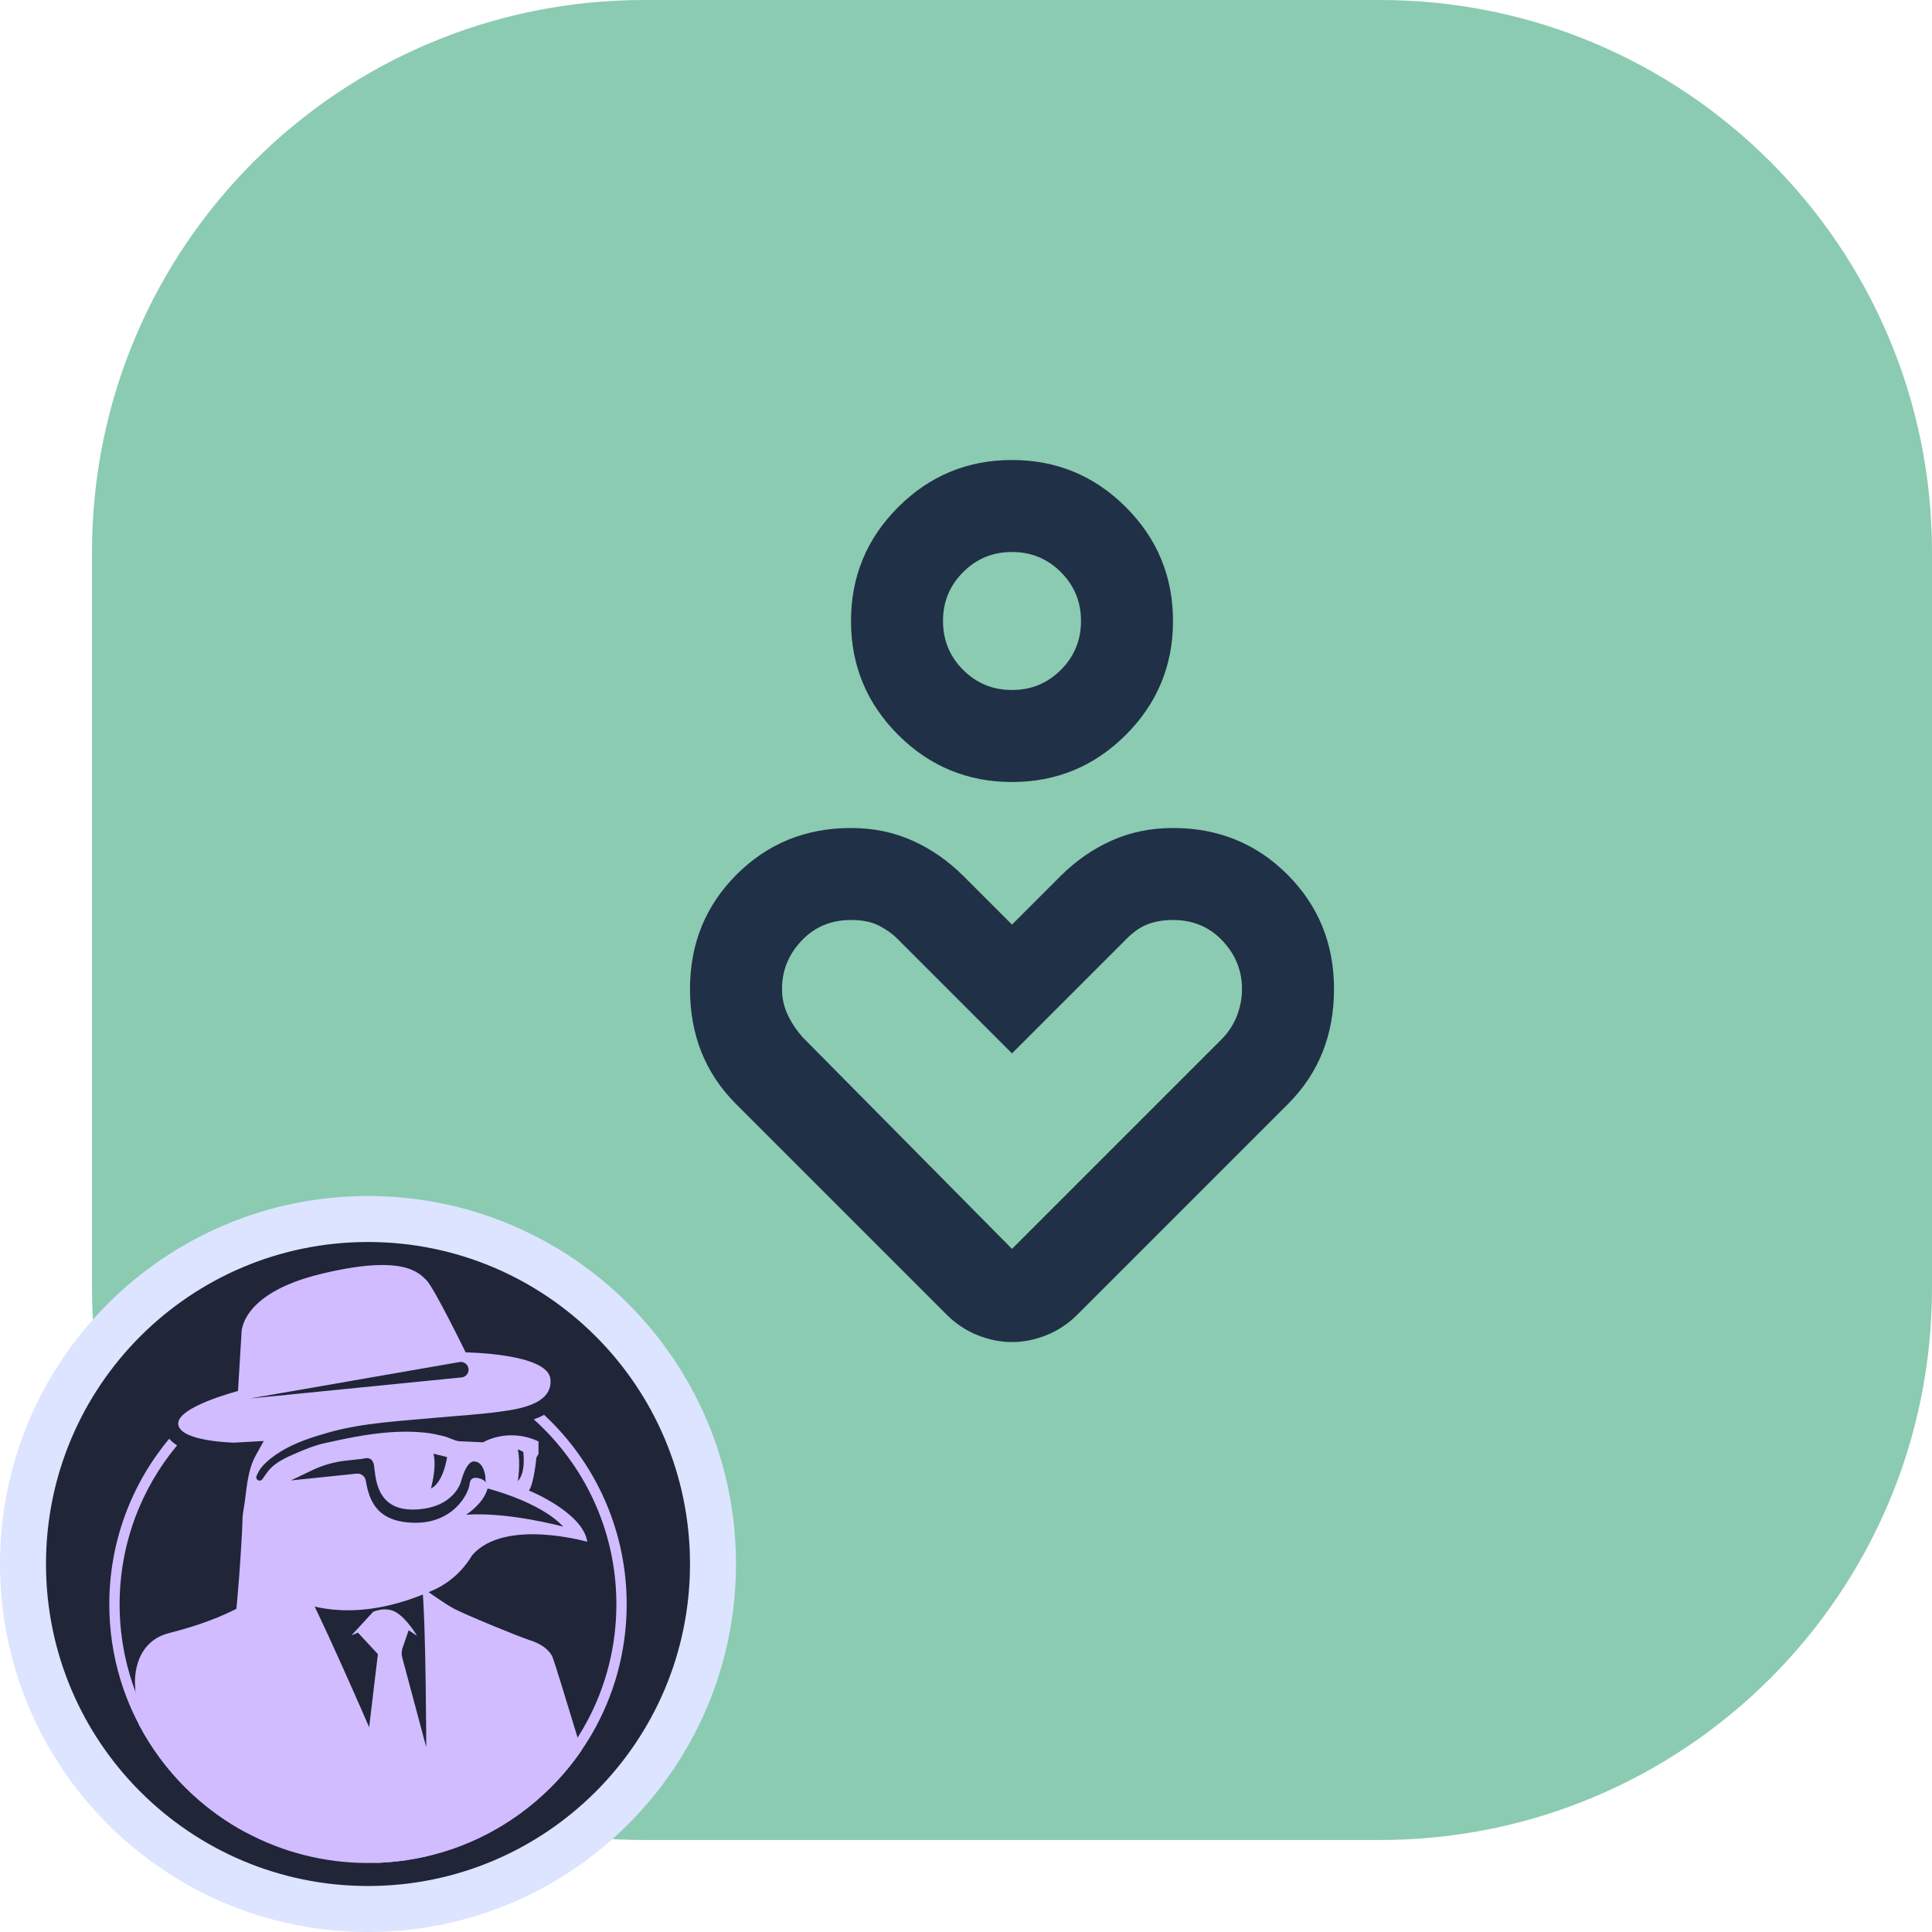
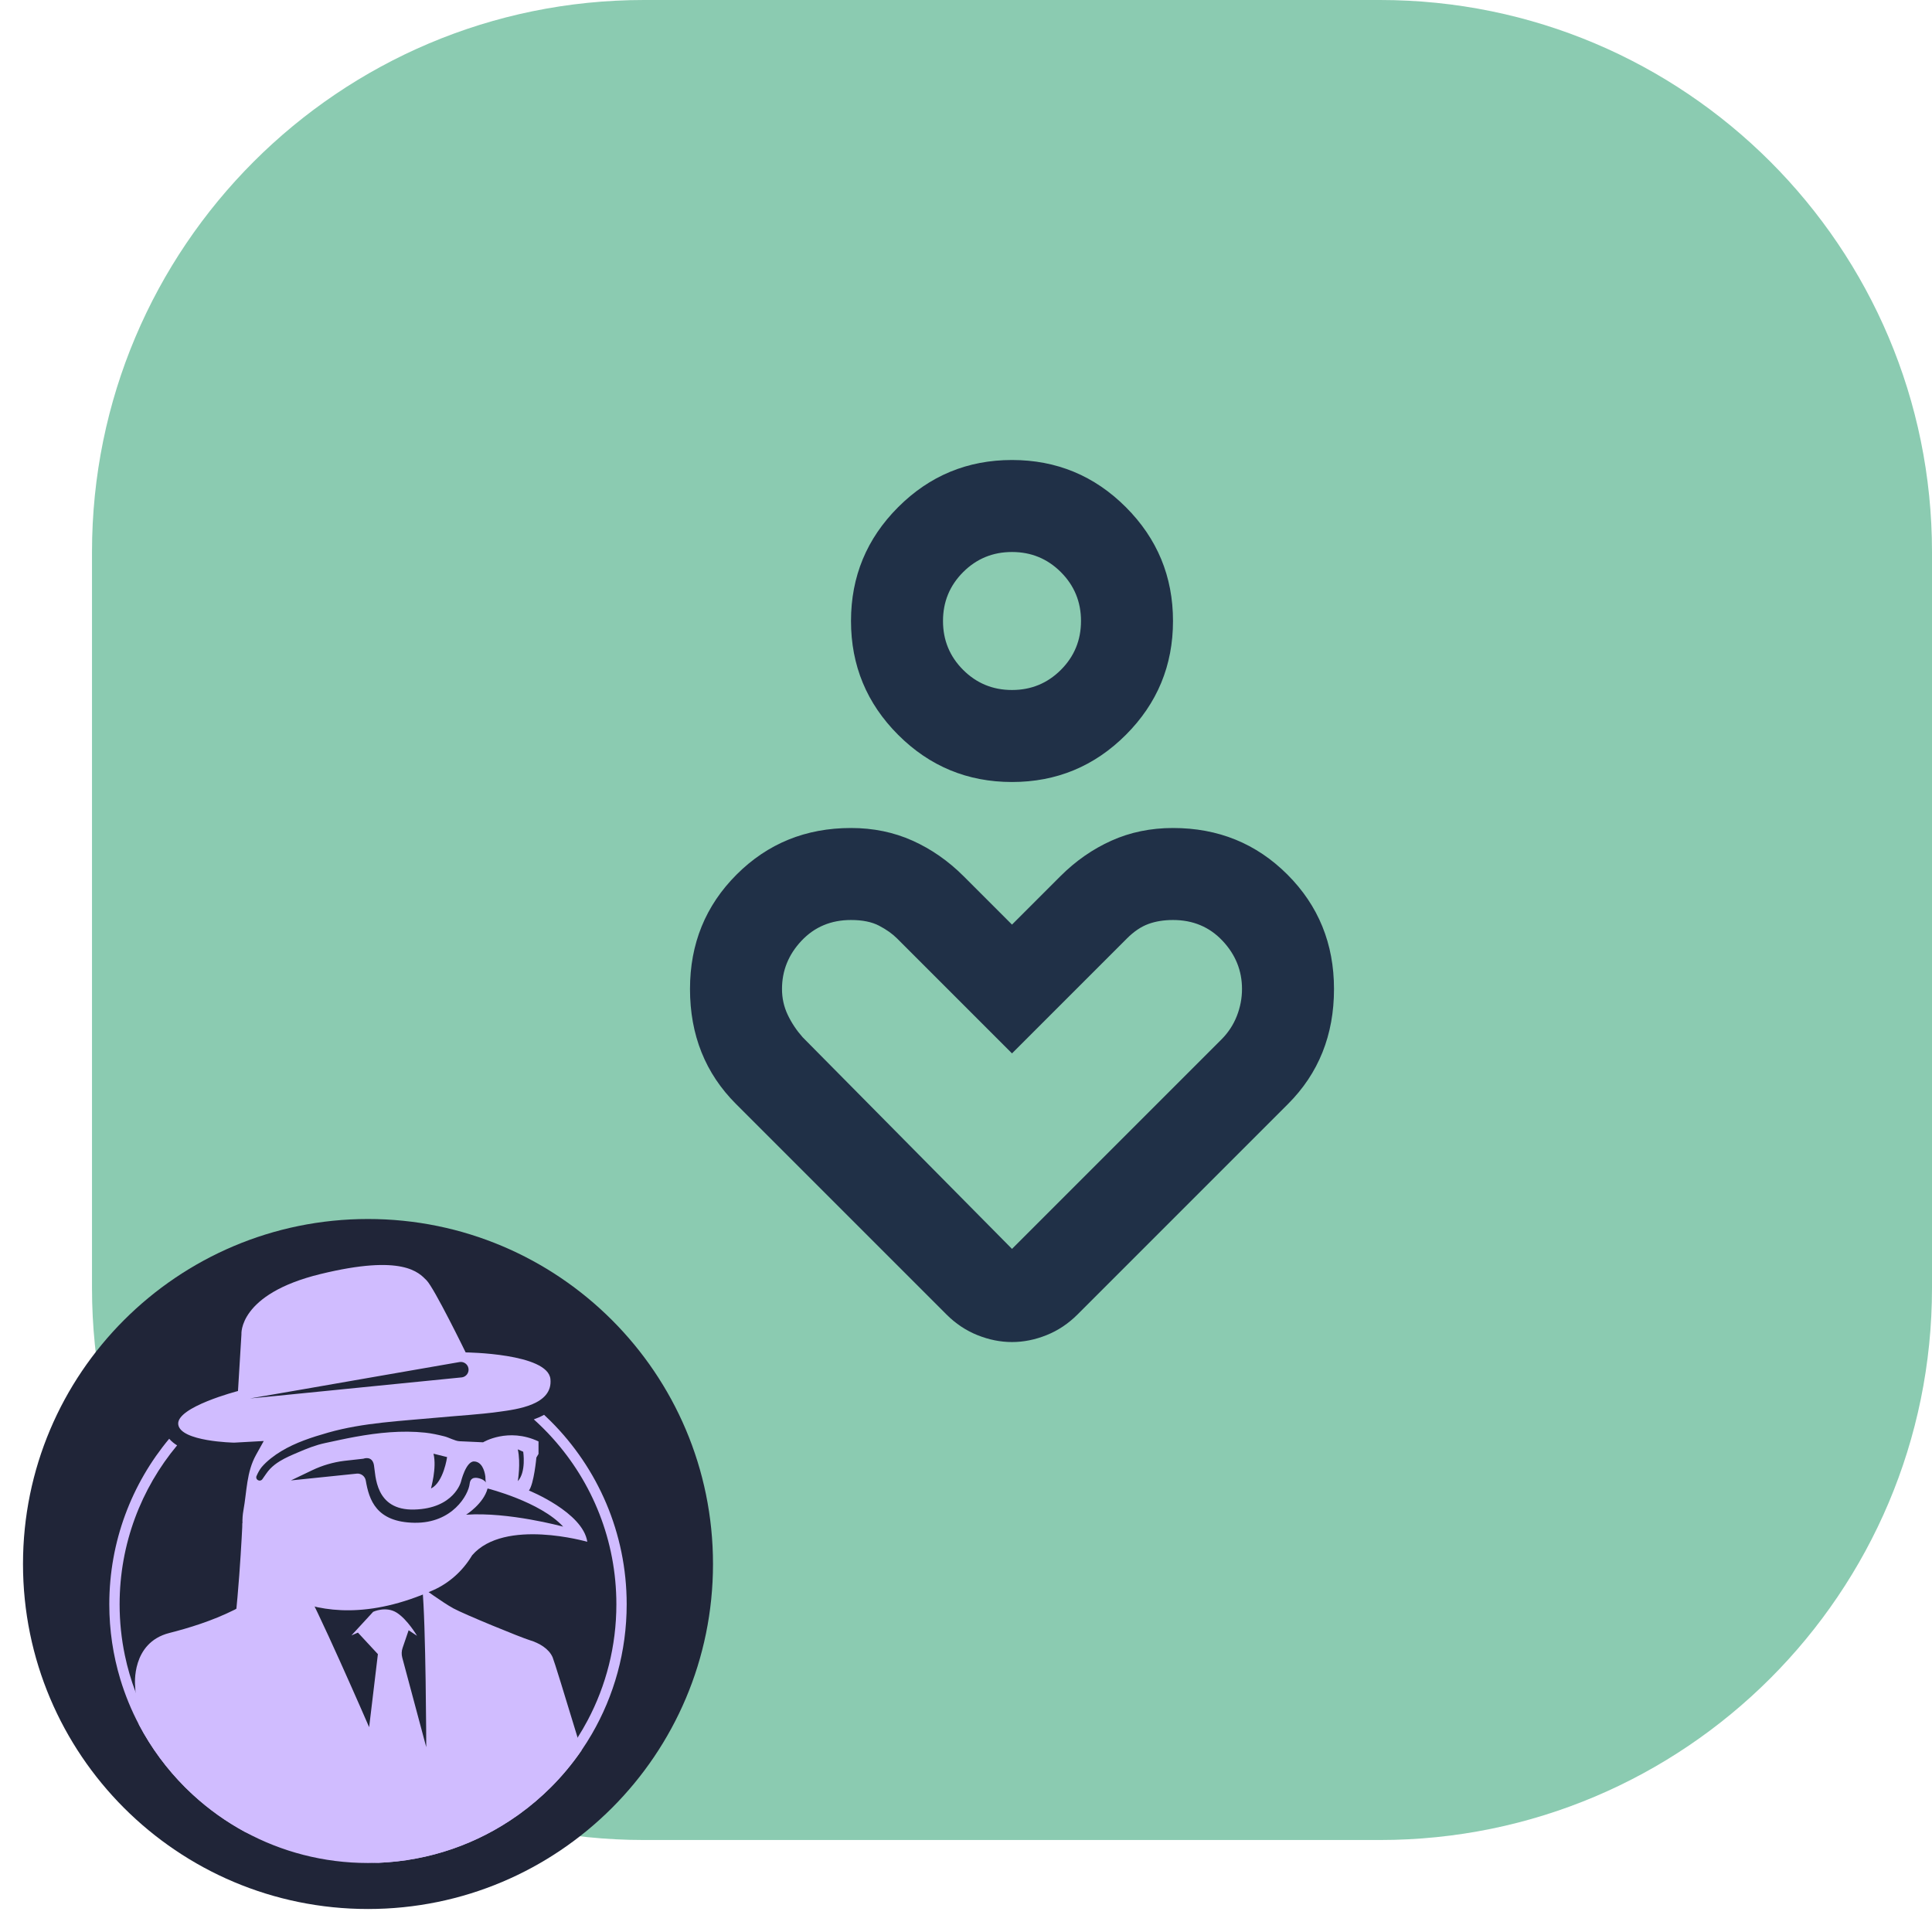
<svg xmlns="http://www.w3.org/2000/svg" width="40" height="40" viewBox="-2 0 42 42">
  <rect width="40" height="40" rx="12" fill="#8bcbb1" />
  <g transform="translate(8 32) scale(0.025 -0.025)">
    <path fill="#203047" d="M480.0 600.0Q422 600 381.0 641.0Q340 682 340.0 740.0Q340 798 381.0 839.0Q422 880 480.0 880.0Q538 880 579.0 839.0Q620 798 620.0 740.0Q620 682 579.0 641.0Q538 600 480.0 600.0ZM480.0 680.0Q505 680 522.5 697.5Q540 715 540.0 740.0Q540 765 522.5 782.5Q505 800 480.0 800.0Q455 800 437.5 782.5Q420 765 420.0 740.0Q420 715 437.5 697.5Q455 680 480.0 680.0ZM423 137 240 320Q220 340 210.0 365.0Q200 390 200 420Q200 479 240.5 519.5Q281 560 340 560Q369 560 393.5 549.0Q418 538 438 518L480 476L522 518Q542 538 566.5 549.0Q591 560 620 560Q679 560 719.5 519.5Q760 479 760 420Q760 390 750.0 365.0Q740 340 720 320L537 137Q525 125 510.0 119.0Q495 113 480.0 113.0Q465 113 450.0 119.0Q435 125 423 137ZM480 194 662 376Q671 385 675.5 396.5Q680 408 680 420Q680 444 663.0 462.0Q646 480 620 480Q608 480 598.5 476.5Q589 473 580 464L480 364L380 464Q374 470 364.5 475.0Q355 480 340 480Q314 480 297.0 462.0Q280 444 280 420Q280 408 285.0 397.5Q290 387 298 378ZM480.0 740.0Q480 740 480.0 740.0Q480 740 480.0 740.0Q480 740 480.0 740.0Q480 740 480.0 740.0Q480 740 480.0 740.0Q480 740 480.0 740.0Q480 740 480.0 740.0Q480 740 480.0 740.0ZM480 337Q480 337 480.0 337.0Q480 337 480 337Q480 337 480.0 337.0Q480 337 480 337Q480 337 480.0 337.0Q480 337 480 337Q480 337 480.0 337.0Q480 337 480 337Q480 337 480.0 337.0Q480 337 480 337Q480 337 480.0 337.0Q480 337 480 337Z" />
  </g>
  <g id="dux-badge" transform="translate(-26 2)">
-     <circle cx="32" cy="32" r="7.5" fill="#202538" stroke="#dce4ff" stroke-width="1" />
+     <circle cx="32" cy="32" r="7.5" fill="#202538" />
    <g transform="translate(26.376 25.5) scale(0.02329119)">
      <defs id="defs1">
        <clipPath clipPathUnits="userSpaceOnUse" id="clipPath21">
          <path d="M 0,1200 H 2000 V 0 H 0 Z" transform="translate(-673.8743,-704.2584)" id="path21" />
        </clipPath>
        <clipPath clipPathUnits="userSpaceOnUse" id="clipPath25">
          <path d="M 0,1200 H 2000 V 0 H 0 Z" transform="translate(-466.3045,-703.5978)" id="path25" />
        </clipPath>
        <clipPath clipPathUnits="userSpaceOnUse" id="clipPath27">
          <path d="M 0,1200 H 2000 V 0 H 0 Z" transform="translate(-695.28,-473.9274)" id="path27" />
        </clipPath>
        <clipPath clipPathUnits="userSpaceOnUse" id="clipPath29">
          <path d="M 0,1200 H 2000 V 0 H 0 Z" transform="translate(-457.9388,-632.9906)" id="path29" />
        </clipPath>
        <clipPath clipPathUnits="userSpaceOnUse" id="clipPath31">
          <path d="M 0,1200 H 2000 V 0 H 0 Z" transform="translate(-466.3045,-703.5978)" id="path31" />
        </clipPath>
        <clipPath clipPathUnits="userSpaceOnUse" id="clipPath33">
          <path d="M 0,1200 H 2000 V 0 H 0 Z" transform="translate(-614.5172,-638.933)" id="path33" />
        </clipPath>
      </defs>
      <g id="layer-MC0" transform="translate(-486.3102,-515.0272)">
        <path id="path20" d="M 0,0 C -1.568,1.568 -3.163,3.098 -4.787,4.61 -5.944,3.966 -7.185,3.35 -8.529,2.762 -9.658,2.277 -10.815,1.82 -11.981,1.4 c 1.885,-1.689 3.742,-3.425 5.552,-5.207 0.448,-0.429 0.886,-0.868 1.325,-1.306 2.221,-2.221 4.386,-4.498 6.476,-6.84 27.639,-30.784 44.453,-71.459 44.453,-116.089 0,-29.347 -7.259,-56.977 -20.09,-81.21 -2.192,-4.134 -4.544,-8.174 -7.054,-12.102 -6.83,-10.74 -14.827,-20.669 -23.785,-29.636 -5.944,-5.944 -12.317,-11.459 -19.073,-16.498 -0.56,-0.42 -1.12,-0.83 -1.689,-1.231 -28.675,-20.893 -63.975,-33.201 -102.186,-33.201 -48.018,0 -91.464,19.456 -122.948,50.93 -0.737,0.737 -1.465,1.474 -2.174,2.221 -0.55,0.569 -1.101,1.147 -1.633,1.726 -15.545,16.553 -27.881,36.14 -36.018,57.779 -3.098,8.211 -5.58,16.712 -7.409,25.464 -2.417,11.534 -3.686,23.496 -3.686,35.758 0.01,42.326 15.117,81.097 40.246,111.246 -2.072,1.278 -3.975,2.809 -5.534,4.637 -26.174,-31.399 -41.934,-71.822 -41.934,-115.883 0,-18.187 2.678,-35.748 7.67,-52.311 3.359,-11.142 7.754,-21.835 13.092,-31.95 8.528,-16.208 19.446,-30.961 32.276,-43.801 1.251,-1.25 2.529,-2.491 3.817,-3.685 0.662,-0.644 1.334,-1.26 2.006,-1.876 10.862,-9.938 22.945,-18.578 36,-25.661 25.632,-13.913 55.016,-21.816 86.229,-21.816 2.454,0 4.908,0.047 7.334,0.14 36.056,1.446 69.424,13.427 97.054,32.976 0.569,0.392 1.148,0.793 1.698,1.204 7.82,5.655 15.164,11.925 21.966,18.718 7.904,7.904 15.07,16.526 21.406,25.773 2.556,3.723 4.973,7.558 7.25,11.477 15.499,26.697 24.382,57.723 24.382,90.812 C 53.038,-78.055 32.762,-32.762 0,0" style="fill:#D0BCFF;fill-opacity:1;fill-rule:nonzero;stroke:none" transform="matrix(1.333333,0,0,-1.333333,898.4991,660.9888)" clip-path="url(#clipPath21)" />
        <path id="path24" d="M 0,0 -0.169,-0.292 C 1.43,-0.2 3.091,-0.108 4.798,0 Z" style="fill:#D0BCFF;fill-opacity:1;fill-rule:nonzero;stroke:none" transform="matrix(1.333333,0,0,-1.333333,621.7393,661.8696)" clip-path="url(#clipPath25)" />
        <path id="path26" d="m 0,0 c -6.336,-9.247 -13.502,-17.869 -21.406,-25.773 -6.802,-6.793 -14.146,-13.063 -21.965,-18.718 -0.551,-0.411 -1.129,-0.812 -1.699,-1.204 -27.629,-19.549 -60.998,-31.53 -97.053,-32.976 -33.247,1.129 -64.852,8.762 -93.564,21.676 -13.054,7.082 -25.138,15.723 -36,25.661 -0.672,0.616 -1.343,1.232 -2.006,1.876 -1.288,1.194 -2.566,2.435 -3.816,3.685 -12.831,12.84 -23.748,27.593 -32.277,43.801 -1.092,7.651 -1.941,15.378 -2.445,23.039 -0.102,1.502 -0.186,3.004 -0.261,4.497 0,0 -2.865,29.795 23.944,36.634 26.827,6.84 65.654,19.745 87.722,50.305 0,0 0.327,-8.38 5.506,-15.779 8.034,-11.422 46.674,-100.46 46.674,-100.46 l 6.121,51.135 -13.978,15.079 -4.553,-1.987 15.228,16.544 c 0,0 8.94,4.218 16.554,-0.653 7.605,-4.899 14.146,-16.153 14.146,-16.153 l -5.879,3.892 -4.227,-12.364 c -0.756,-2.184 -0.83,-4.535 -0.233,-6.784 l 16.796,-62.687 c 0,0 -0.243,87.415 -2.781,111.685 0,0 14.221,-10.367 21.621,-14.454 7.381,-4.078 47.215,-20.407 53.738,-22.395 6.504,-1.987 13.222,-5.841 15.882,-11.916 1.026,-2.351 8.594,-26.939 17.486,-56.229 C -1.829,6.028 -0.914,3.023 0,0" style="fill:#D0BCFF;fill-opacity:1;fill-rule:nonzero;stroke:none" transform="matrix(1.333333,0,0,-1.333333,927.04,968.0968)" clip-path="url(#clipPath27)" />
        <path id="path28" d="m 0,0 c 0,0 -3.081,-67.22 -8.64,-90.616 -5.559,-23.397 30.316,0 30.316,0 l 20.9,68.629 z" style="fill:#D0BCFF;fill-opacity:1;fill-rule:nonzero;stroke:none" transform="matrix(1.333333,0,0,-1.333333,610.5851,756.0125)" clip-path="url(#clipPath29)" />
        <path id="path30" d="M 0,0 -0.169,-0.292 C 1.43,-0.2 3.091,-0.108 4.798,0 Z" style="fill:#D0BCFF;fill-opacity:1;fill-rule:nonzero;stroke:none" transform="matrix(1.333333,0,0,-1.333333,621.7393,661.8696)" clip-path="url(#clipPath31)" />
        <path id="path32" d="m 0,0 c 0,0 12.178,7.604 15.029,18.355 0,0 36.913,-9.243 52.904,-26.719 C 66.887,-8.091 29.642,2.031 0,0 m -36.152,-5.643 c -26.791,0.404 -31.781,16.05 -34.086,29.523 -0.511,2.958 -3.148,5.073 -6.13,4.883 l -46.275,-4.764 14.922,7.14 c 3.505,1.687 7.164,3.077 10.895,4.17 3.742,1.093 7.556,1.901 11.429,2.376 4.051,0.499 8.542,1.01 13.46,1.509 0,0 6.19,2.459 7.414,-4.479 1.259,-6.926 0.499,-31.864 28.287,-31.103 27.777,0.76 32.612,19.412 32.612,19.412 0,0 3.458,14.471 9.232,14.257 5.263,-0.202 7.27,-6.142 7.853,-10.479 0.142,-1.045 -0.06,-3.54 0.582,-4.324 -0.939,1.152 -2.162,2.032 -3.564,2.554 C 7.604,26.113 3.065,26.945 2.471,21.658 1.616,13.877 -9.599,-6.059 -36.152,-5.643 m 13.306,48.354 9.528,-2.377 c 0,0 -2.388,-17.5 -11.227,-21.979 -0.25,-0.13 4.194,14.281 1.699,24.356 m 59.022,3.041 3.79,-1.687 c 0,0 2.198,-14.209 -3.79,-20.577 0,0 2.174,12.474 0,22.264 m -187.451,35.63 c 12.225,2.067 24.45,4.229 36.664,6.332 l 36.663,6.392 73.303,12.748 c 2.958,0.522 5.774,-1.462 6.285,-4.408 0.522,-2.947 -1.462,-5.762 -4.42,-6.285 -0.119,-0.024 -0.261,-0.036 -0.38,-0.047 H -3.184 L -114.243,85.029 c -12.344,-1.224 -24.676,-2.495 -37.032,-3.647 M 43.97,16.93 c 3.54,4.693 5.215,23.096 5.215,23.096 l 1.497,2.518 v 8.744 C 29.381,61.327 11.869,50.682 11.869,50.682 l -16.491,0.749 c -3.112,0.142 -7.449,2.637 -10.644,3.433 -4.42,1.093 -8.804,2.068 -13.342,2.566 -16.407,1.735 -32.933,0 -49.091,-2.934 -7.021,-1.271 -13.971,-2.851 -20.957,-4.325 -6.701,-1.425 -12.878,-3.908 -19.151,-6.605 -4.313,-1.842 -8.649,-3.659 -12.641,-6.119 -2.436,-1.496 -4.741,-3.243 -6.737,-5.31 -2.126,-2.21 -3.659,-4.859 -5.476,-7.319 -1.545,-2.091 -4.907,-0.463 -4.147,2.032 0.024,0.059 0.048,0.119 0.06,0.154 0.867,2.044 2.221,4.646 3.659,6.345 3.588,4.241 8.958,8.292 13.686,11.12 10.039,6.071 21.48,9.766 32.767,12.985 24.771,7.057 51.442,8.138 77.009,10.55 14.114,1.331 28.43,2.091 42.473,4.016 12.784,1.734 37.935,4.859 36.176,22.882 -1.71,18.129 -59.355,18.712 -59.355,18.712 0,0 -21.943,45.027 -27.372,50.468 -5.418,5.418 -16.503,18.474 -74.254,4.384 -57.739,-14.078 -55.327,-42.259 -55.327,-42.259 l -2.412,-39.622 c 0,0 -43.198,-11.179 -41.832,-23.321 1.391,-12.142 39.171,-12.819 39.171,-12.819 0,0 8.577,0.439 20.696,1.152 l -5.382,-9.683 c -6.749,-12.13 -6.38,-25.258 -8.851,-38.908 -4.277,-23.631 11.963,-52.702 33.978,-62.147 21.1,-9.053 53.949,-13.782 99.012,6.368 11.085,4.954 20.328,13.282 26.66,23.618 l 0.499,0.796 c 22.728,26.125 80.574,9.386 80.574,9.386 C 81.774,1.699 43.97,16.93 43.97,16.93" style="fill:#D0BCFF;fill-opacity:1;fill-rule:nonzero;stroke:none" transform="matrix(1.333333,0,0,-1.333333,819.3563,748.0893)" clip-path="url(#clipPath33)" />
      </g>
    </g>
  </g>
</svg>
